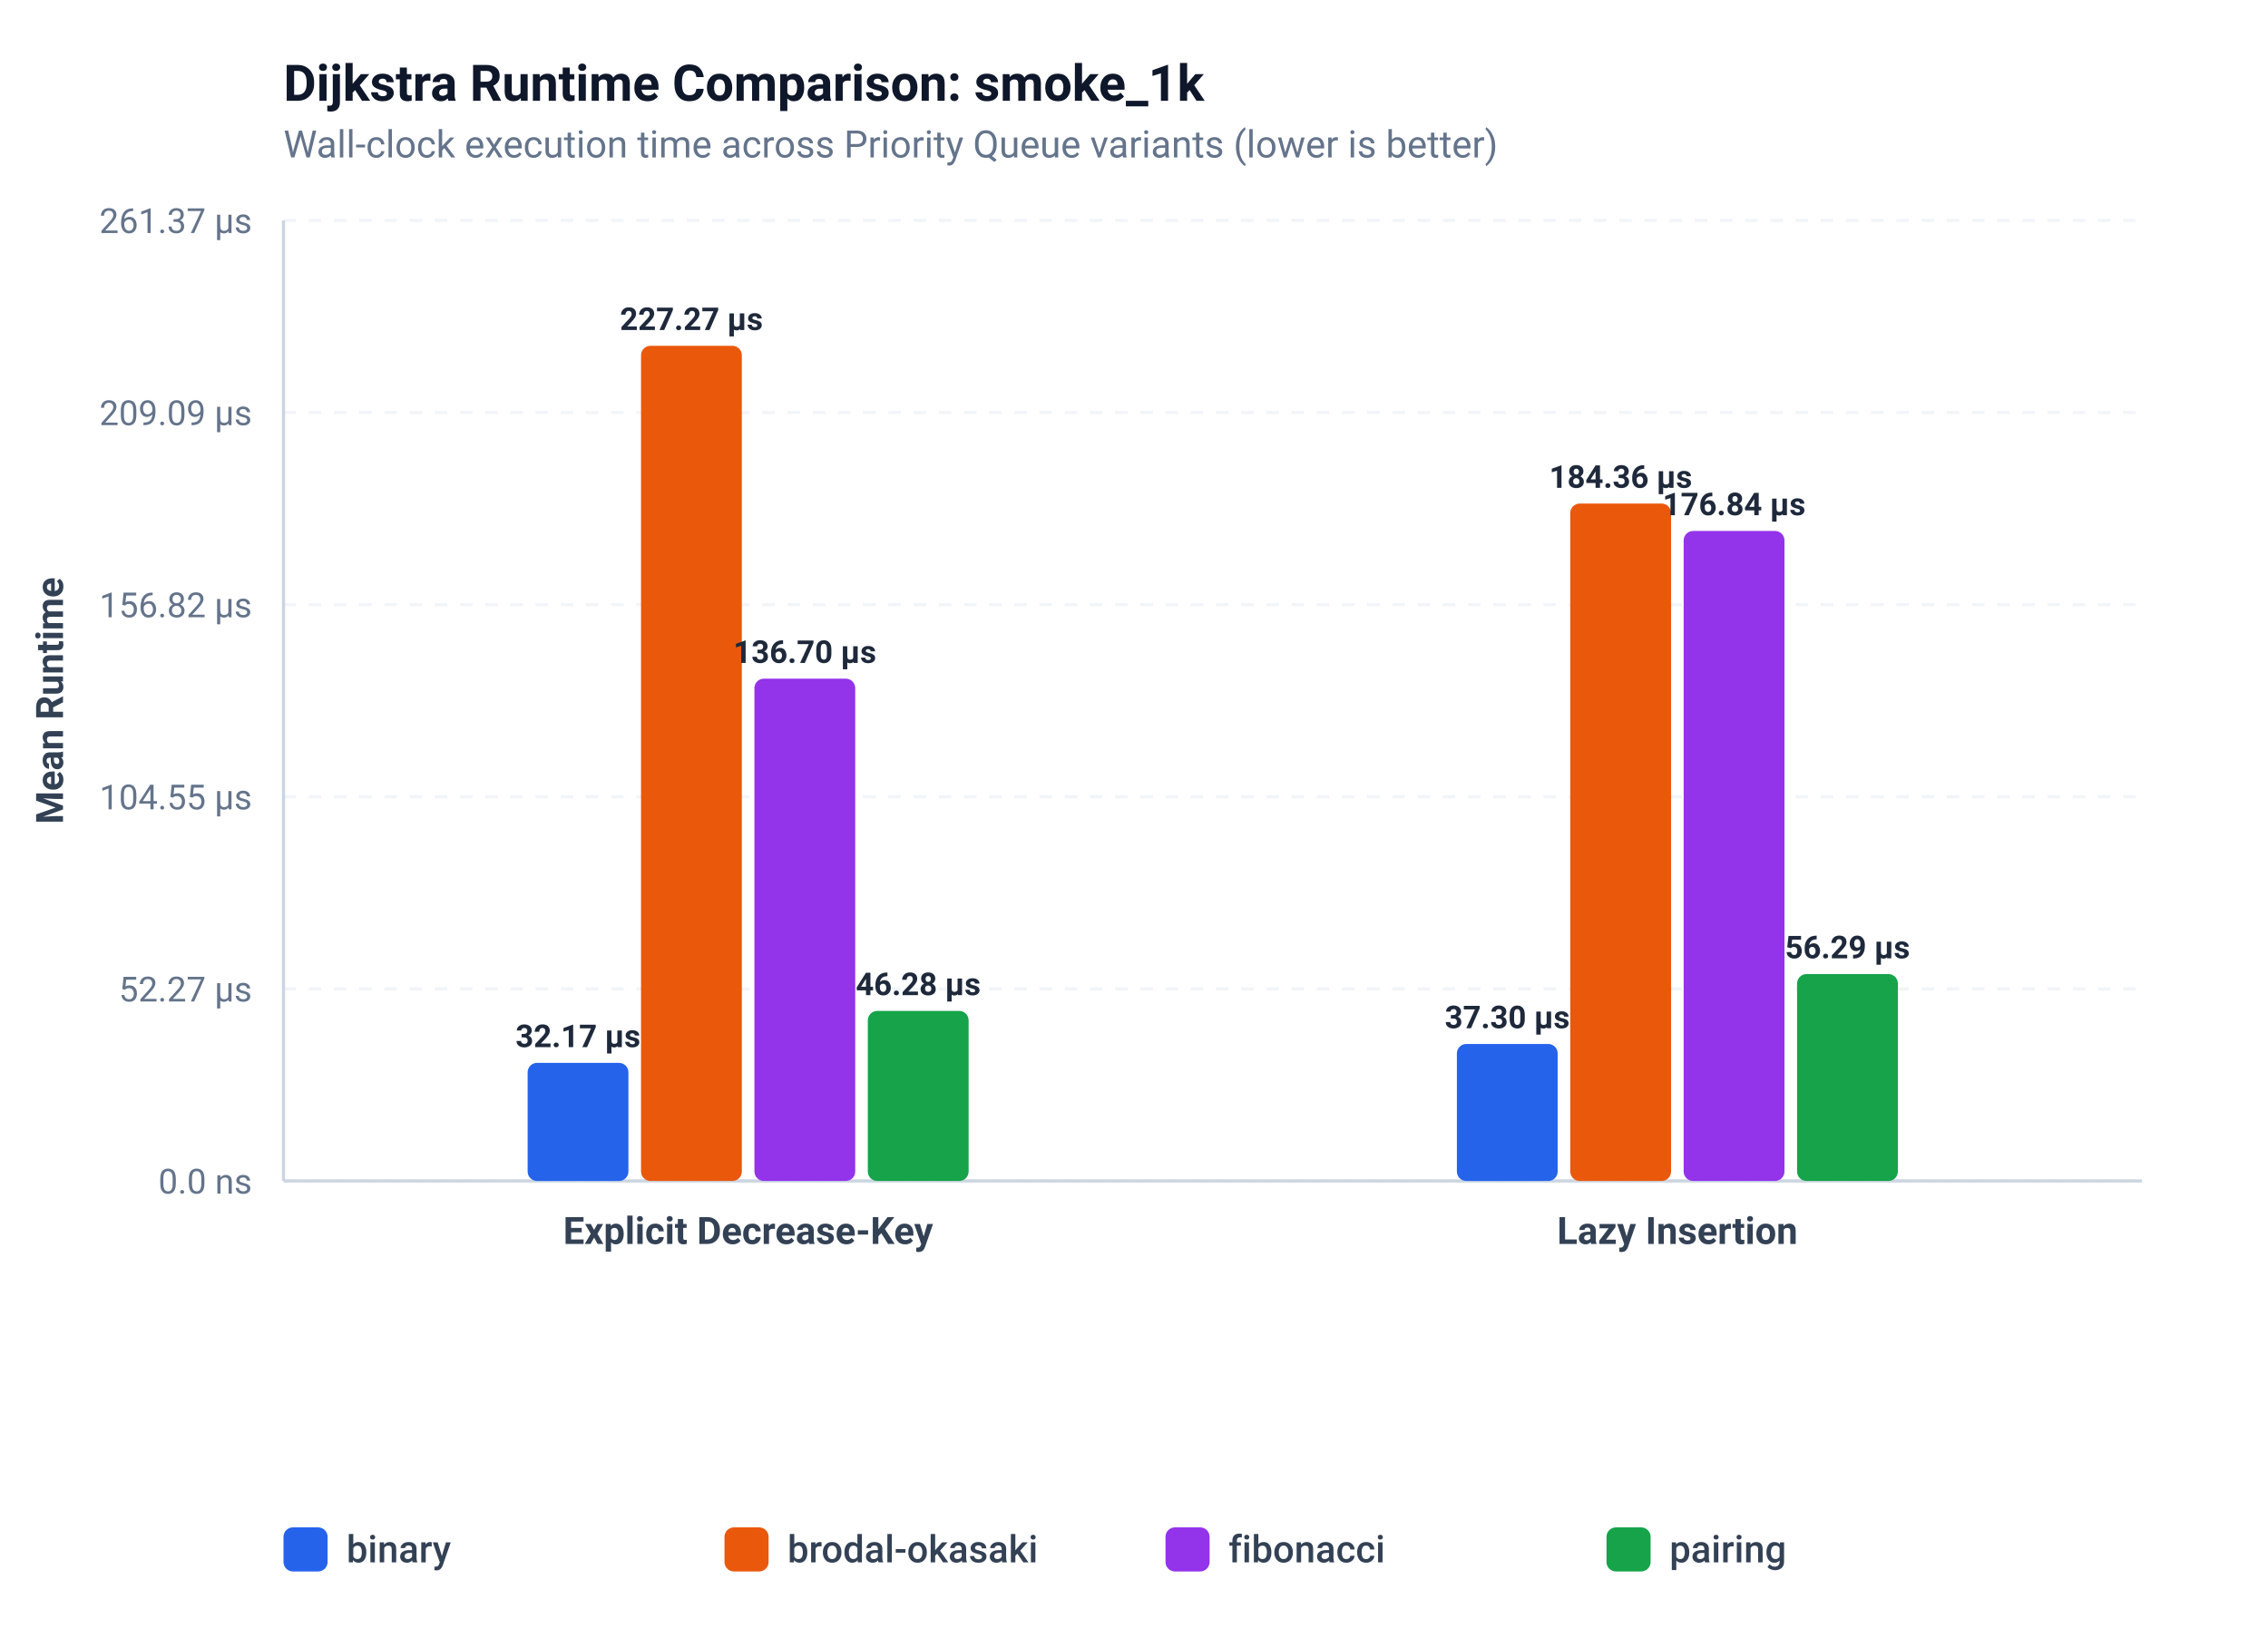
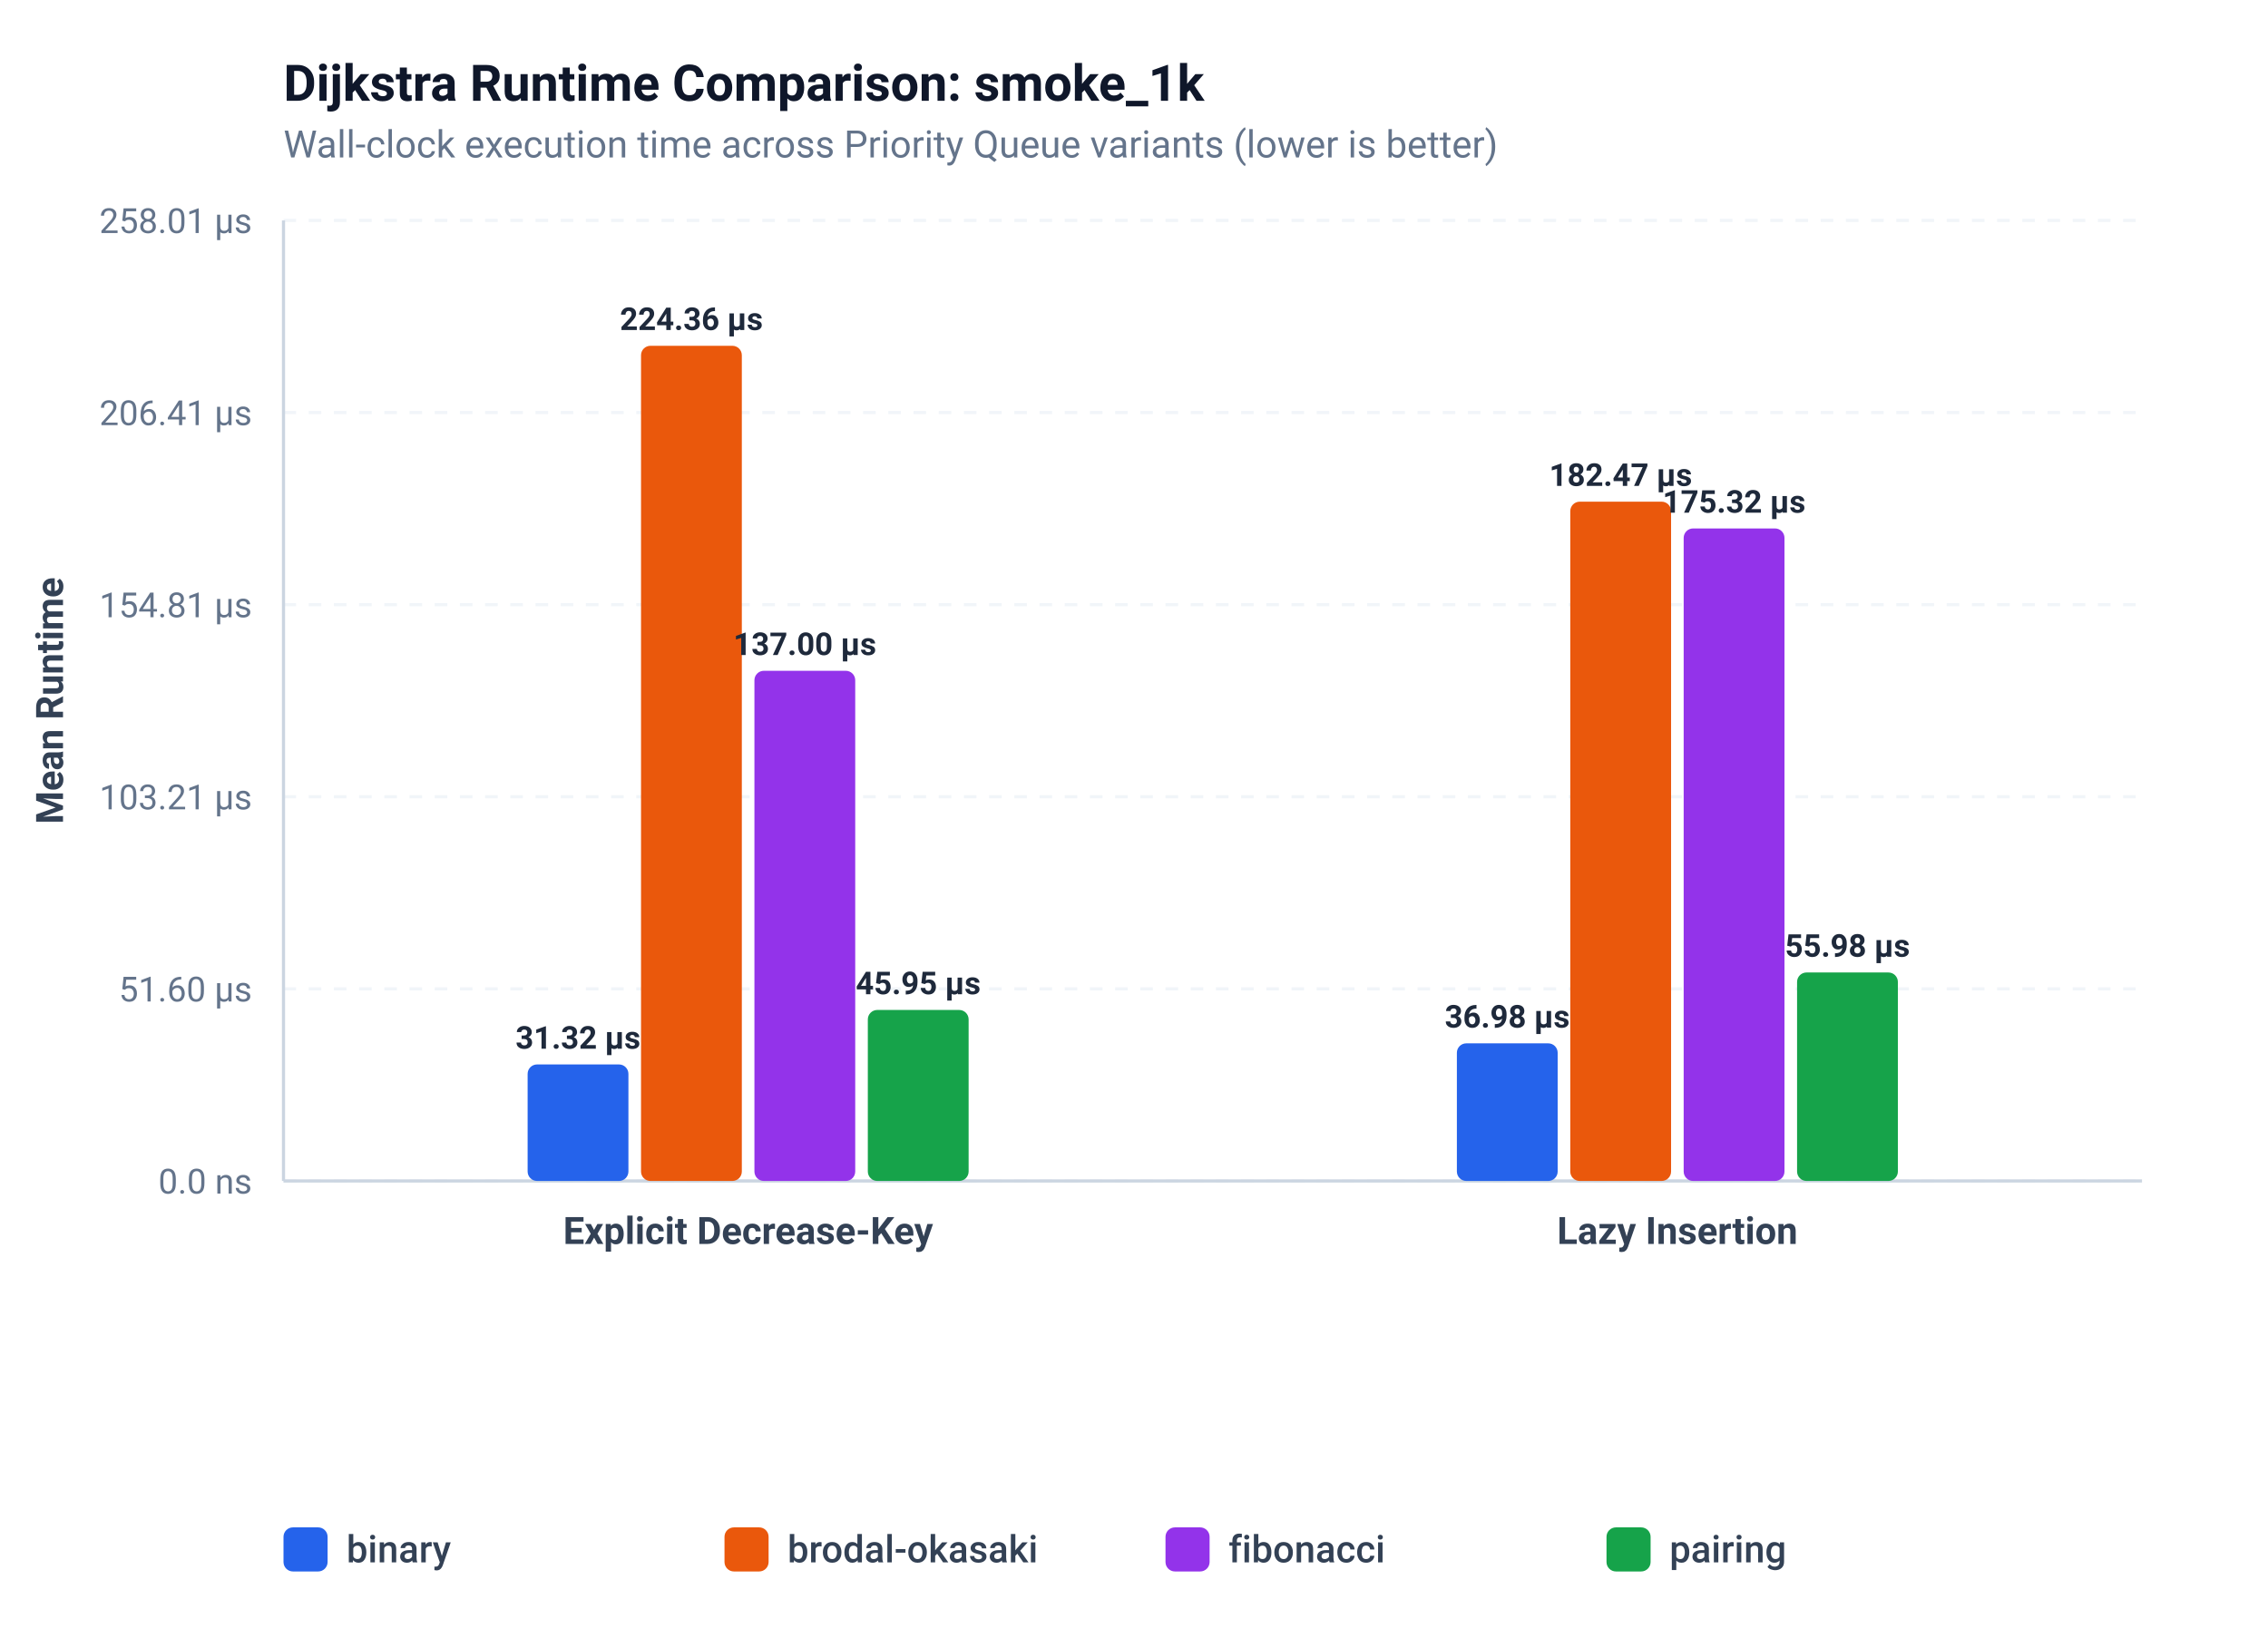
<svg xmlns="http://www.w3.org/2000/svg" viewBox="0 0 720 520" width="720" height="520" style="background-color: #ffffff; font-family: -apple-system, BlinkMacSystemFont, Segoe UI, Roboto, sans-serif;">
  <defs>
    <style>
    .axis { stroke: #CBD5E1; stroke-width: 1; }
    .grid { stroke: #F1F5F9; stroke-width: 1; stroke-dasharray: 4,4; }
    .baseline { stroke: #EF4444; stroke-width: 1.5; stroke-dasharray: 3,3; }
    .tick-label { font-size: 11px; fill: #64748B; }
    .axis-title { font-size: 12px; font-weight: 600; fill: #334155; }
    .chart-title { font-size: 16px; font-weight: 700; fill: #0F172A; }
    .chart-subtitle { font-size: 12px; fill: #64748B; }
    .bar-label { font-size: 9px; font-weight: 600; fill: #1E293B; text-anchor: middle; }
    .legend-text { font-size: 12px; fill: #334155; font-weight: 500; dominant-baseline: central; }
    .bar-label { font-size: 10px; font-weight: 600; fill: #1E293B; text-anchor: middle; }
  </style>
  </defs>
  <text x="90" y="32" class="chart-title">Dijkstra Runtime Comparison: smoke_1k</text>
  <text x="90" y="50" class="chart-subtitle">Wall-clock execution time across Priority Queue variants (lower is better)</text>
  <line x1="90" y1="375.0" x2="680" y2="375.0" class="grid" />
  <text x="80" y="379.0" class="tick-label" text-anchor="end">0.0 ns</text>
  <line x1="90" y1="314.0" x2="680" y2="314.0" class="grid" />
-   <text x="80" y="318.0" class="tick-label" text-anchor="end">52.27 µs</text>
+   <text x="80" y="318.0" class="tick-label" text-anchor="end">51.60 µs</text>
  <line x1="90" y1="253.0" x2="680" y2="253.0" class="grid" />
-   <text x="80" y="257.0" class="tick-label" text-anchor="end">104.55 µs</text>
+   <text x="80" y="257.0" class="tick-label" text-anchor="end">103.21 µs</text>
  <line x1="90" y1="192.0" x2="680" y2="192.0" class="grid" />
-   <text x="80" y="196.0" class="tick-label" text-anchor="end">156.82 µs</text>
+   <text x="80" y="196.0" class="tick-label" text-anchor="end">154.81 µs</text>
  <line x1="90" y1="131.0" x2="680" y2="131.0" class="grid" />
-   <text x="80" y="135.0" class="tick-label" text-anchor="end">209.09 µs</text>
+   <text x="80" y="135.0" class="tick-label" text-anchor="end">206.41 µs</text>
  <line x1="90" y1="70.0" x2="680" y2="70.0" class="grid" />
-   <text x="80" y="74.0" class="tick-label" text-anchor="end">261.37 µs</text>
+   <text x="80" y="74.0" class="tick-label" text-anchor="end">258.01 µs</text>
  <line x1="90" y1="70" x2="90" y2="375" class="axis" />
  <line x1="90" y1="375" x2="680" y2="375" class="axis" />
  <text x="-222.5" y="20" class="axis-title" text-anchor="middle" transform="rotate(-90)">Mean Runtime</text>
  <text x="237.5" y="395" class="axis-title" font-size="11px" text-anchor="middle">Explicit Decrease-Key</text>
-   <rect x="167.5" y="337.5" width="32.0" height="37.5" fill="#2563EB" rx="3" ry="3" />
-   <text x="183.5" y="332.5" class="bar-label">32.17 µs</text>
+   <rect x="167.5" y="338.0" width="32.0" height="37.0" fill="#2563EB" rx="3" ry="3" />
+   <text x="183.5" y="333.0" class="bar-label">31.32 µs</text>
  <rect x="203.5" y="109.8" width="32.0" height="265.2" fill="#EA580C" rx="3" ry="3" />
-   <text x="219.5" y="104.8" class="bar-label">227.27 µs</text>
-   <rect x="239.5" y="215.5" width="32.0" height="159.5" fill="#9333EA" rx="3" ry="3" />
-   <text x="255.5" y="210.5" class="bar-label">136.70 µs</text>
-   <rect x="275.5" y="321.0" width="32.0" height="54.0" fill="#16A34A" rx="3" ry="3" />
-   <text x="291.5" y="316.0" class="bar-label">46.28 µs</text>
+   <text x="219.5" y="104.8" class="bar-label">224.36 µs</text>
+   <rect x="239.5" y="213.0" width="32.0" height="162.0" fill="#9333EA" rx="3" ry="3" />
+   <text x="255.5" y="208.0" class="bar-label">137.00 µs</text>
+   <rect x="275.5" y="320.7" width="32.0" height="54.3" fill="#16A34A" rx="3" ry="3" />
+   <text x="291.5" y="315.7" class="bar-label">45.95 µs</text>
  <text x="532.5" y="395" class="axis-title" font-size="11px" text-anchor="middle">Lazy Insertion</text>
-   <rect x="462.5" y="331.5" width="32.0" height="43.5" fill="#2563EB" rx="3" ry="3" />
-   <text x="478.5" y="326.5" class="bar-label">37.30 µs</text>
-   <rect x="498.5" y="159.9" width="32.0" height="215.1" fill="#EA580C" rx="3" ry="3" />
-   <text x="514.5" y="154.9" class="bar-label">184.36 µs</text>
-   <rect x="534.5" y="168.6" width="32.0" height="206.4" fill="#9333EA" rx="3" ry="3" />
-   <text x="550.5" y="163.6" class="bar-label">176.84 µs</text>
-   <rect x="570.5" y="309.3" width="32.0" height="65.7" fill="#16A34A" rx="3" ry="3" />
-   <text x="586.5" y="304.3" class="bar-label">56.29 µs</text>
+   <rect x="462.5" y="331.3" width="32.0" height="43.7" fill="#2563EB" rx="3" ry="3" />
+   <text x="478.5" y="326.3" class="bar-label">36.98 µs</text>
+   <rect x="498.5" y="159.3" width="32.0" height="215.7" fill="#EA580C" rx="3" ry="3" />
+   <text x="514.5" y="154.3" class="bar-label">182.47 µs</text>
+   <rect x="534.5" y="167.8" width="32.0" height="207.2" fill="#9333EA" rx="3" ry="3" />
+   <text x="550.5" y="162.8" class="bar-label">175.32 µs</text>
+   <rect x="570.5" y="308.8" width="32.0" height="66.2" fill="#16A34A" rx="3" ry="3" />
+   <text x="586.5" y="303.8" class="bar-label">55.98 µs</text>
  <rect x="90.0" y="485.0" width="14" height="14" fill="#2563EB" rx="3" ry="3" />
  <text x="110.0" y="492.0" class="legend-text">binary</text>
  <rect x="230.0" y="485.0" width="14" height="14" fill="#EA580C" rx="3" ry="3" />
  <text x="250.0" y="492.0" class="legend-text">brodal-okasaki</text>
  <rect x="370.0" y="485.0" width="14" height="14" fill="#9333EA" rx="3" ry="3" />
  <text x="390.0" y="492.0" class="legend-text">fibonacci</text>
  <rect x="510.0" y="485.0" width="14" height="14" fill="#16A34A" rx="3" ry="3" />
  <text x="530.0" y="492.0" class="legend-text">pairing</text>
</svg>
